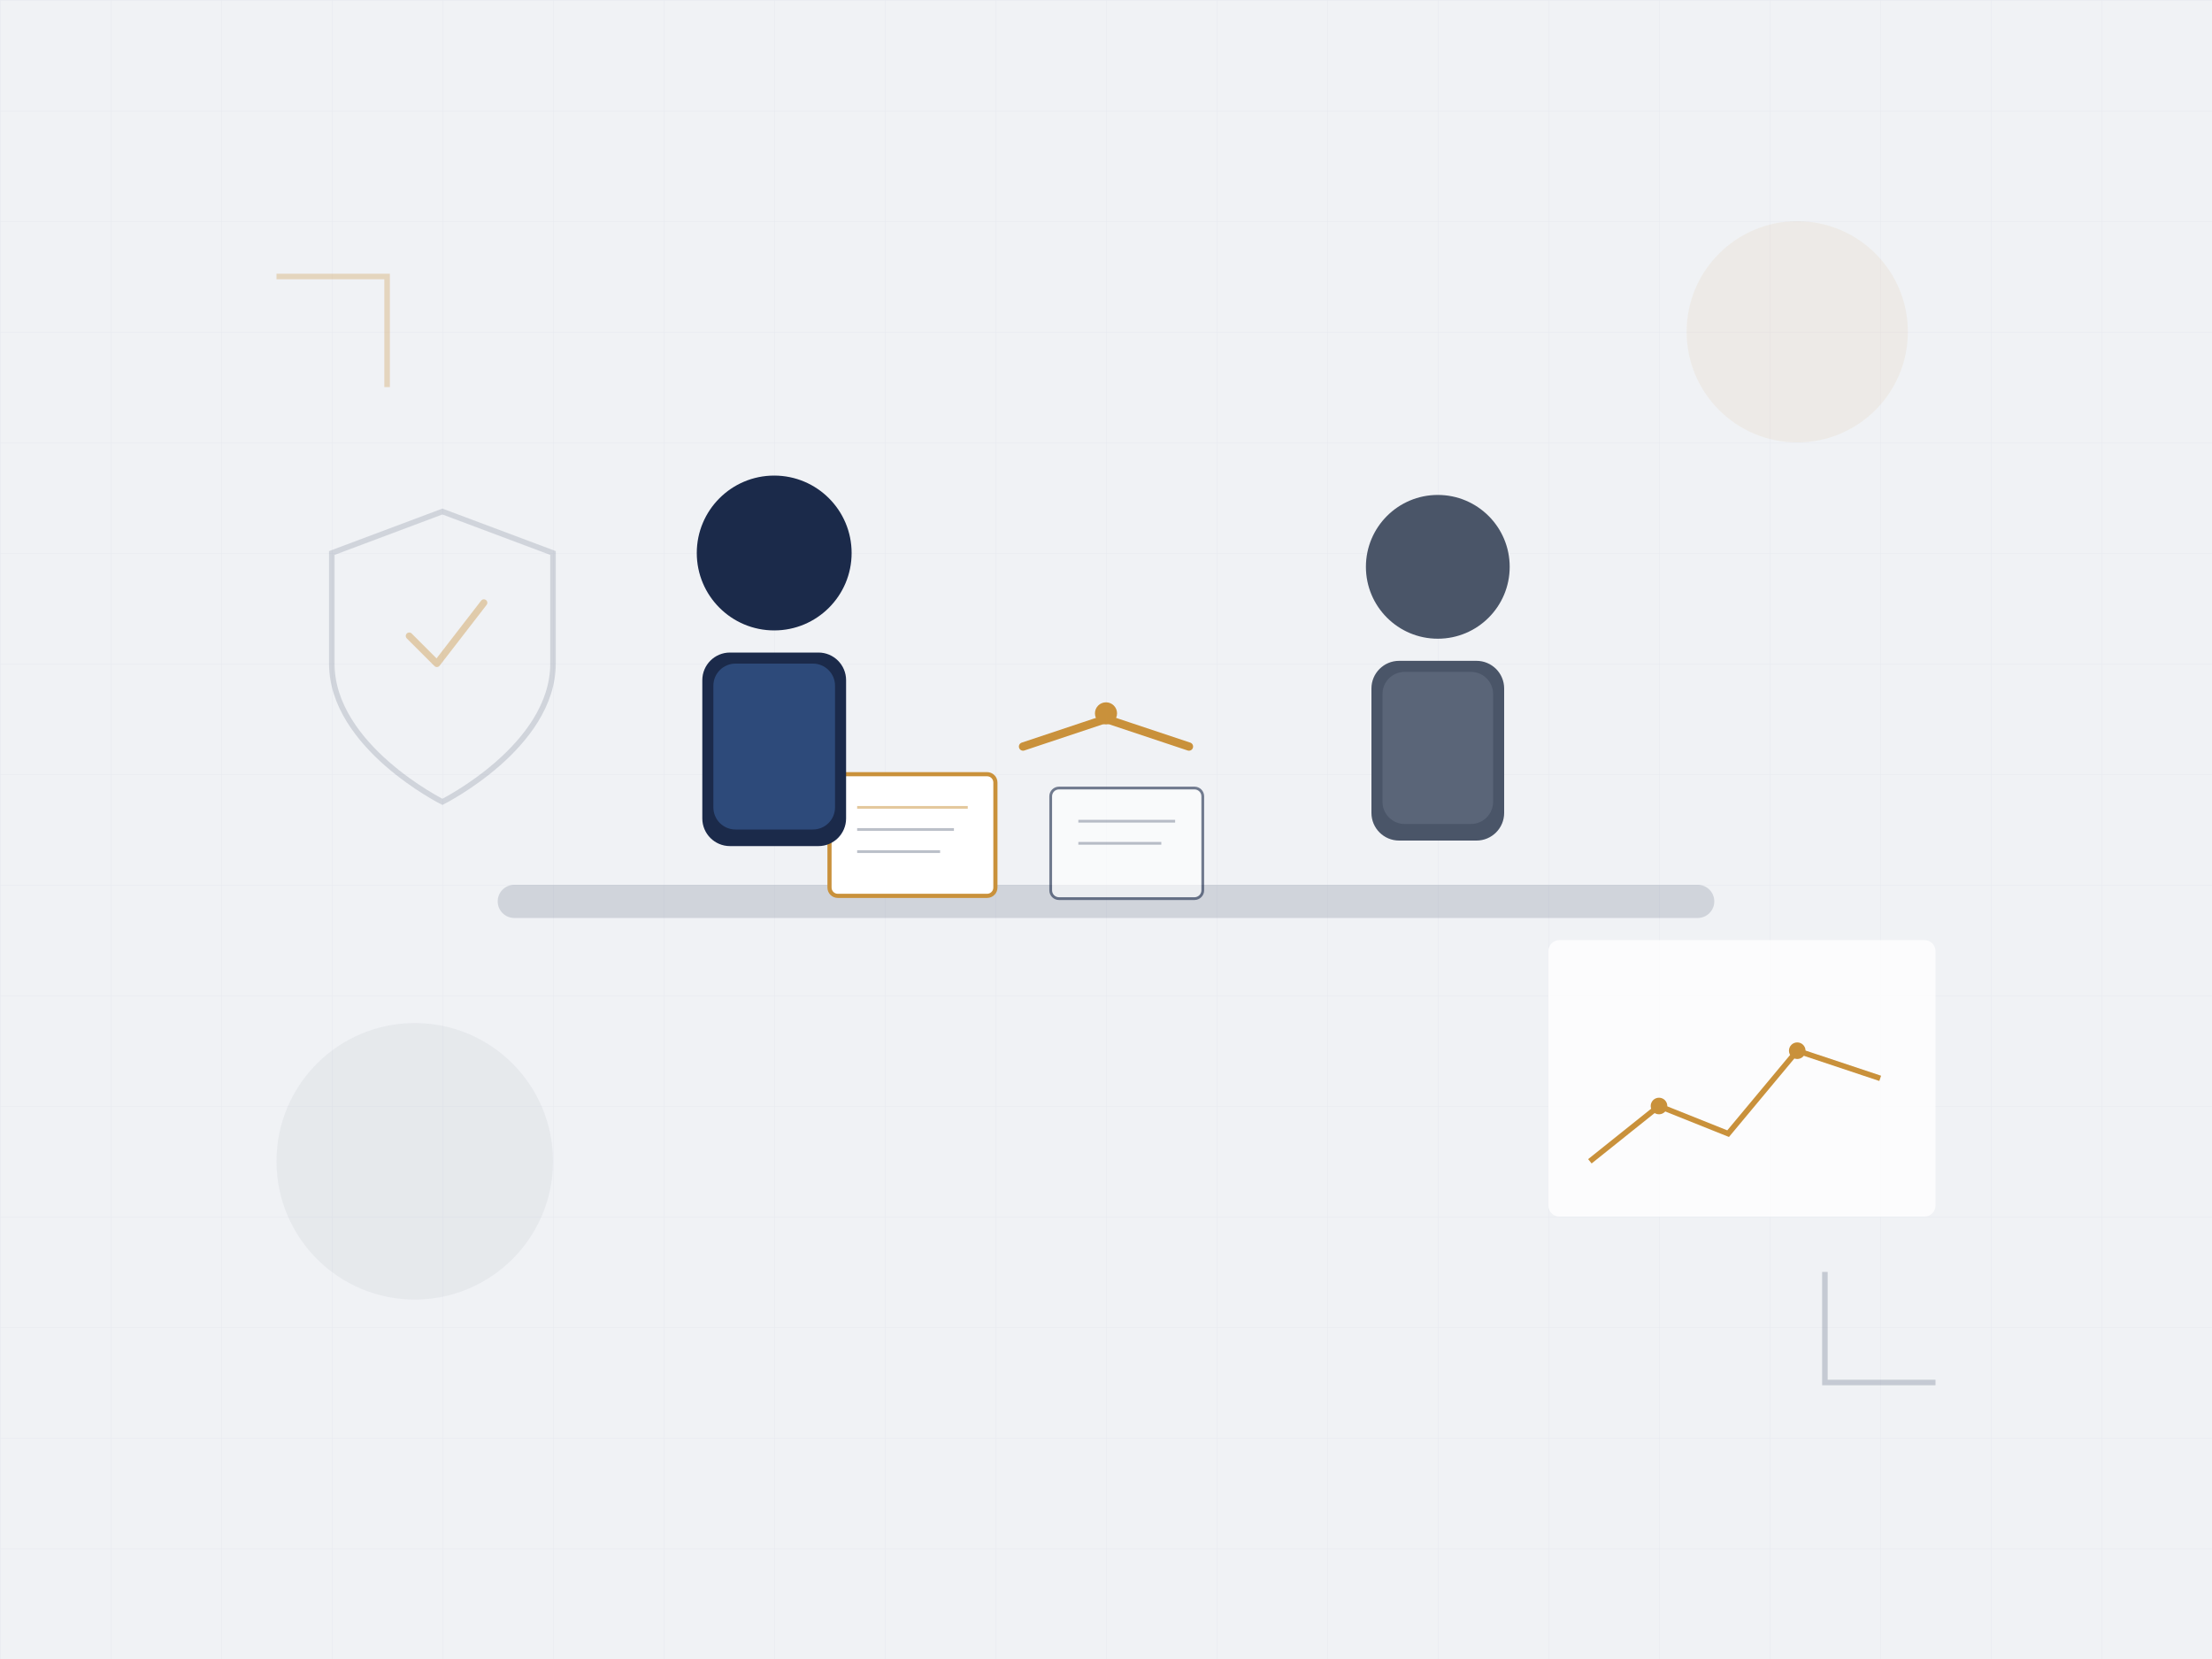
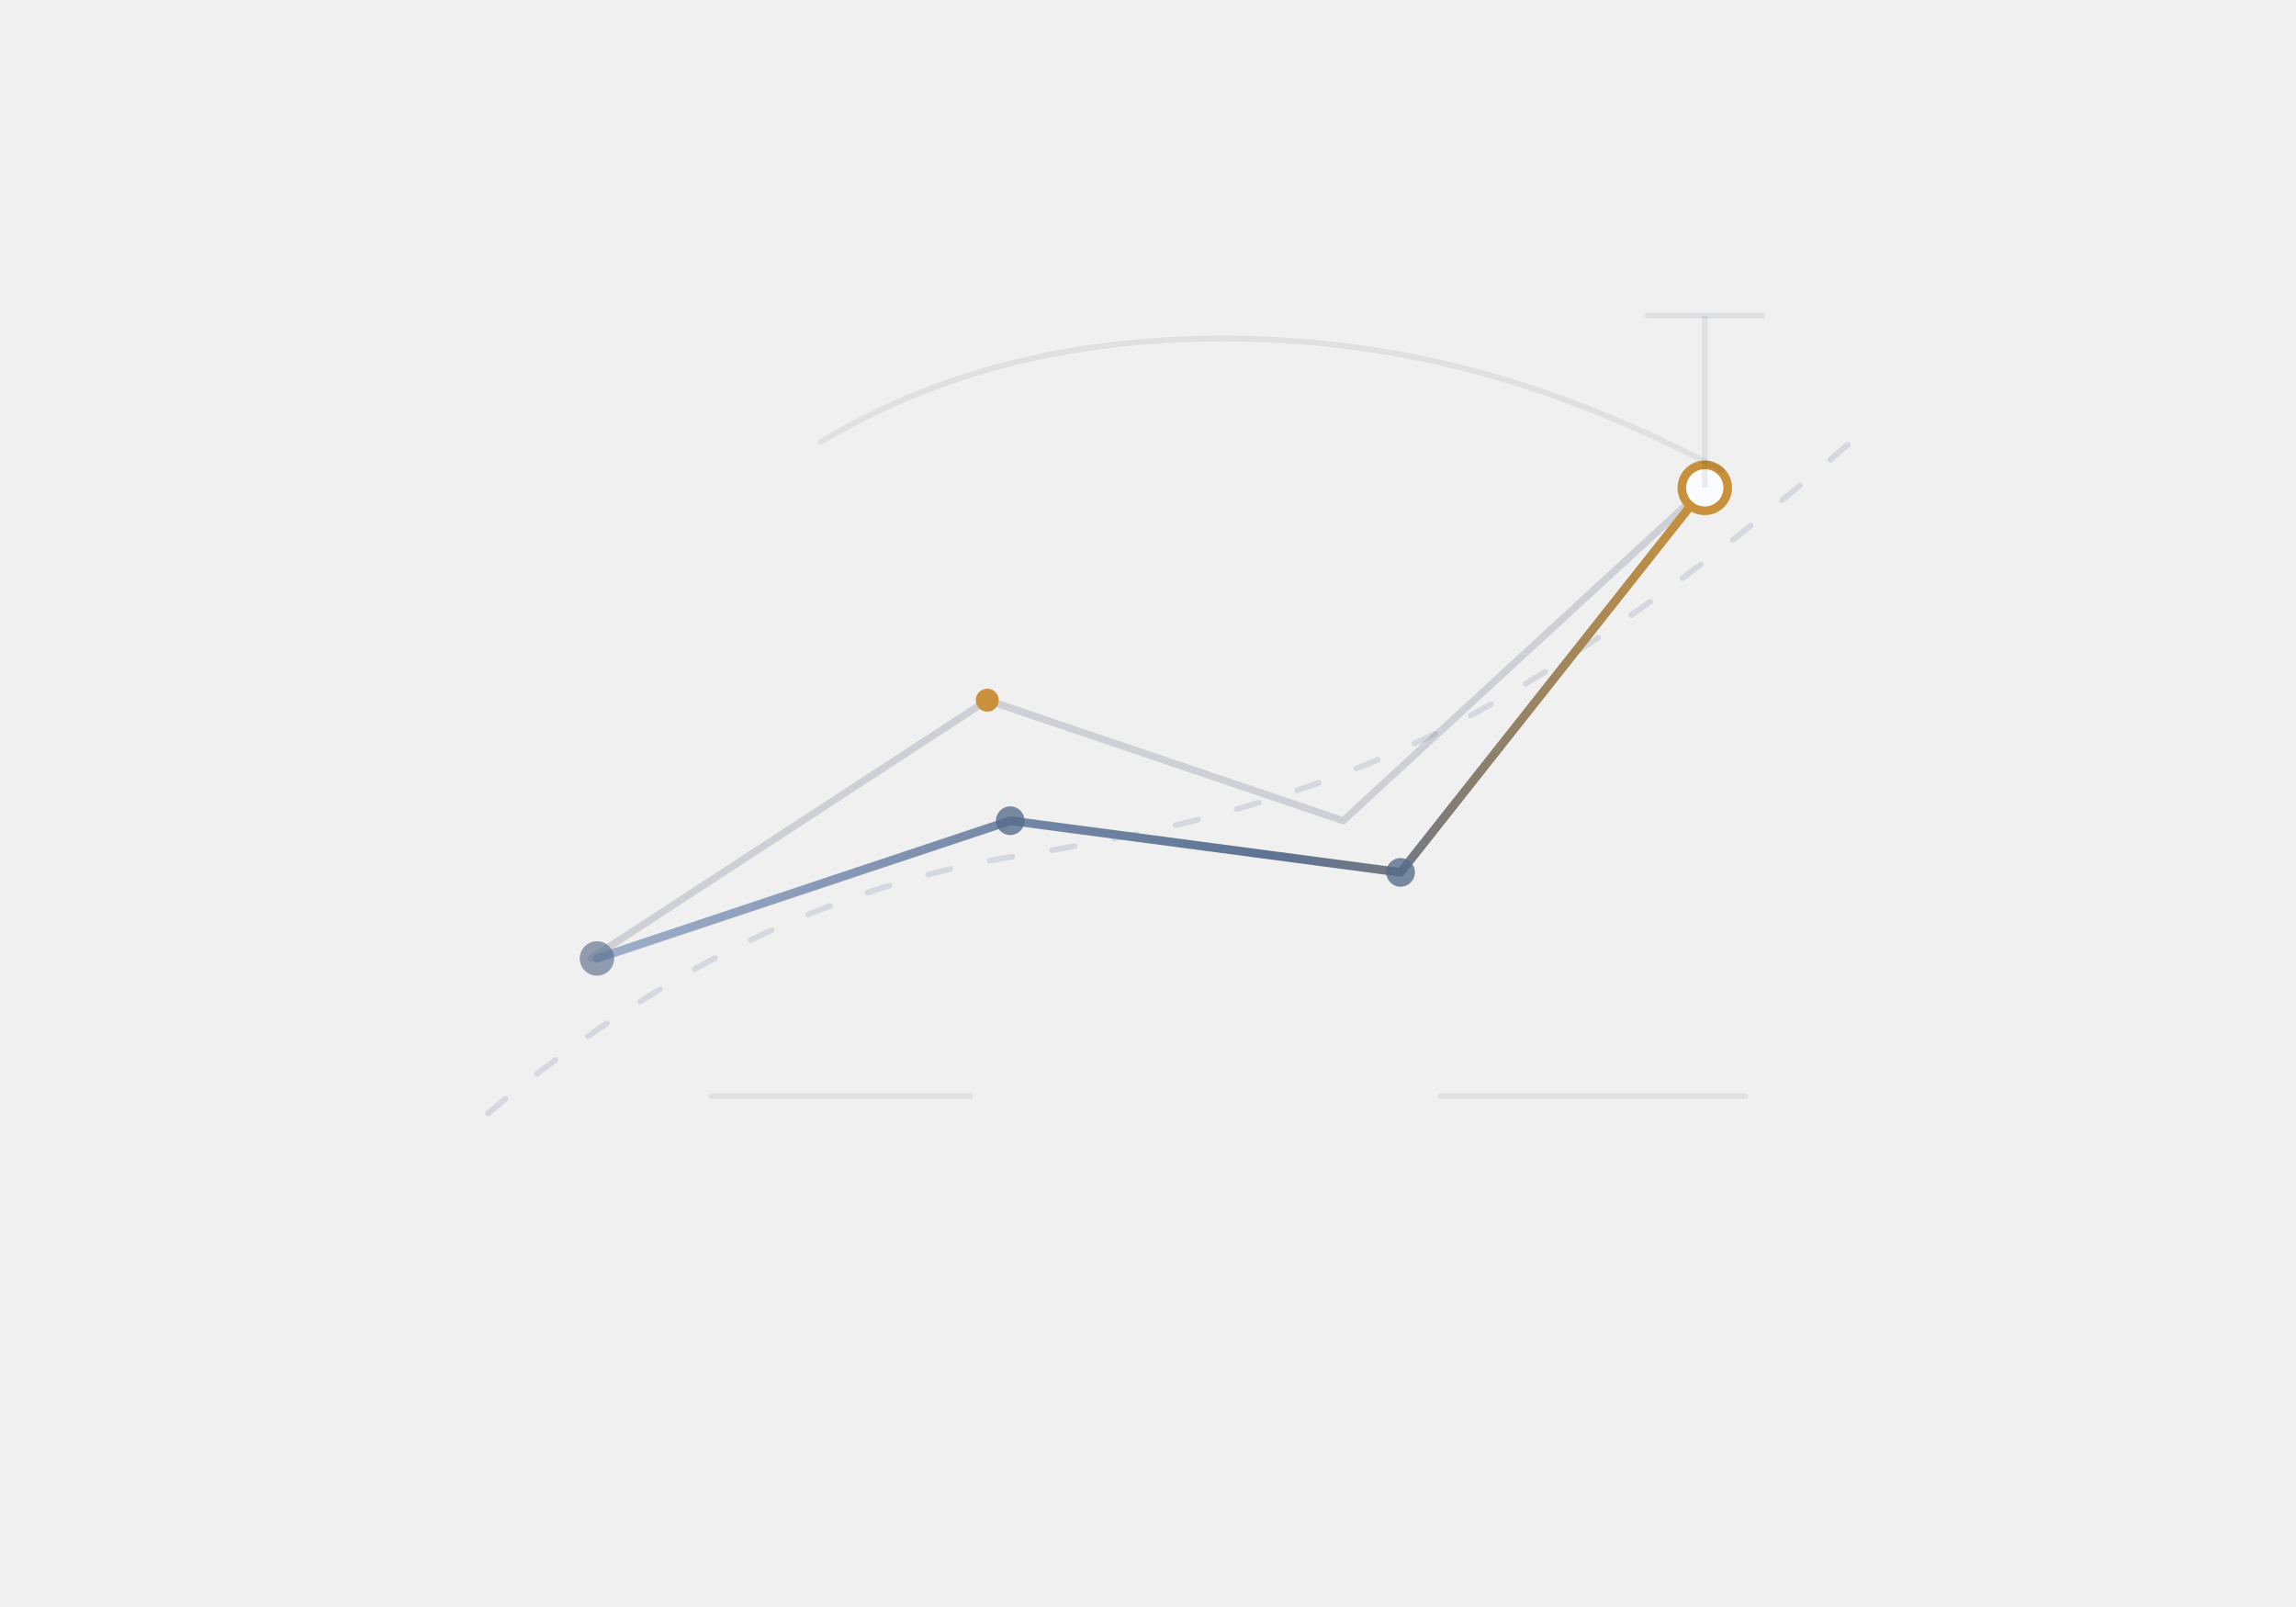
- <svg xmlns="http://www.w3.org/2000/svg" viewBox="0 0 800 600" fill="none">
-   <rect width="800" height="600" fill="#F0F2F5" />
+ <svg xmlns="http://www.w3.org/2000/svg" viewBox="0 0 800 560" width="800" height="560" fill="none">
  <defs>
-     <pattern id="grid" width="40" height="40" patternUnits="userSpaceOnUse">
-       <path d="M 40 0 L 0 0 0 40" fill="none" stroke="#E2E6EC" stroke-width="0.5" />
-     </pattern>
+     <linearGradient id="cns-gold" x1="208" y1="332" x2="594" y2="170" gradientUnits="userSpaceOnUse">
+       <stop offset="0" stop-color="#9FAFCA" />
+       <stop offset="0.55" stop-color="#5E7393" />
+       <stop offset="1" stop-color="#C9913B" />
+     </linearGradient>
  </defs>
-   <rect width="800" height="600" fill="url(#grid)" opacity="0.5" />
-   <rect x="180" y="320" width="440" height="12" rx="6" fill="#1B2A4A" opacity="0.15" />
-   <rect x="300" y="280" width="60" height="44" rx="3" fill="#FFFFFF" stroke="#C9913B" stroke-width="1.5" />
-   <line x1="310" y1="292" x2="350" y2="292" stroke="#C9913B" stroke-width="1" opacity="0.5" />
-   <line x1="310" y1="300" x2="345" y2="300" stroke="#1B2A4A" stroke-width="1" opacity="0.3" />
-   <line x1="310" y1="308" x2="340" y2="308" stroke="#1B2A4A" stroke-width="1" opacity="0.3" />
-   <rect x="380" y="285" width="55" height="40" rx="3" fill="#FFFFFF" stroke="#1B2A4A" stroke-width="1" opacity="0.6" />
-   <line x1="390" y1="297" x2="425" y2="297" stroke="#1B2A4A" stroke-width="1" opacity="0.3" />
-   <line x1="390" y1="305" x2="420" y2="305" stroke="#1B2A4A" stroke-width="1" opacity="0.3" />
-   <circle cx="280" cy="200" r="28" fill="#1B2A4A" />
-   <rect x="254" y="236" width="52" height="70" rx="10" fill="#1B2A4A" />
-   <rect x="258" y="240" width="44" height="60" rx="8" fill="#2D4A7A" />
-   <circle cx="520" cy="205" r="26" fill="#4A5568" />
-   <rect x="496" y="239" width="48" height="65" rx="10" fill="#4A5568" />
-   <rect x="500" y="243" width="40" height="55" rx="8" fill="#5A6578" />
-   <path d="M370 270 L400 260 L430 270" stroke="#C9913B" stroke-width="3" stroke-linecap="round" fill="none" />
-   <circle cx="400" cy="258" r="4" fill="#C9913B" />
-   <circle cx="650" cy="120" r="40" fill="#C9913B" opacity="0.08" />
-   <circle cx="150" cy="420" r="50" fill="#1B2A4A" opacity="0.05" />
-   <path d="M100 100 L140 100 L140 140" stroke="#C9913B" stroke-width="2" opacity="0.3" fill="none" />
-   <path d="M700 500 L660 500 L660 460" stroke="#1B2A4A" stroke-width="2" opacity="0.2" fill="none" />
-   <rect x="560" y="340" width="140" height="100" rx="4" fill="#FFFFFF" opacity="0.8" />
-   <polyline points="575,420 600,400 625,410 650,380 680,390" stroke="#C9913B" stroke-width="2" fill="none" />
-   <circle cx="600" cy="400" r="3" fill="#C9913B" />
-   <circle cx="650" cy="380" r="3" fill="#C9913B" />
-   <path d="M120 200 L120 240 C120 270 160 290 160 290 C160 290 200 270 200 240 L200 200 L160 185 Z" fill="none" stroke="#1B2A4A" stroke-width="2" opacity="0.15" />
-   <path d="M148 230 L158 240 L175 218" stroke="#C9913B" stroke-width="2.5" stroke-linecap="round" stroke-linejoin="round" opacity="0.4" />
+   <path d="M170 388C232 336 292 308 356 298C413 289 468 275 522 244C565 219 608 187 654 146" stroke="#6B7F9F" stroke-opacity="0.2" stroke-width="2" stroke-dasharray="8 14" stroke-linecap="round" />
+   <path d="M206 334L344 244L468 286L594 170" stroke="#1B2A4A" stroke-opacity="0.16" stroke-width="2.5" stroke-linecap="round" stroke-linejoin="round" />
+   <path d="M208 334L352 286L488 304L594 170" stroke="url(#cns-gold)" stroke-width="3" stroke-linecap="round" stroke-linejoin="round" />
+   <circle cx="208" cy="334" r="6" fill="#556A8A" fill-opacity="0.62" />
+   <circle cx="352" cy="286" r="5" fill="#556A8A" fill-opacity="0.78" />
+   <circle cx="488" cy="304" r="5" fill="#556A8A" fill-opacity="0.78" />
+   <circle cx="594" cy="170" r="8" fill="#FBFCFD" stroke="#C9913B" stroke-width="3" />
+   <circle cx="344" cy="244" r="4" fill="#C9913B" />
+   <path d="M286 154C326 130 372 118 426 118C485 118 540 132 600 164" stroke="#1B2A4A" stroke-opacity="0.08" stroke-width="2" stroke-linecap="round" />
+   <path d="M248 382H338" stroke="#1B2A4A" stroke-opacity="0.08" stroke-width="2" stroke-linecap="round" />
+   <path d="M502 382H608" stroke="#1B2A4A" stroke-opacity="0.08" stroke-width="2" stroke-linecap="round" />
+   <path d="M594 170V110" stroke="#1B2A4A" stroke-opacity="0.08" stroke-width="2" />
+   <path d="M574 110H614" stroke="#1B2A4A" stroke-opacity="0.08" stroke-width="2" stroke-linecap="round" />
</svg>
